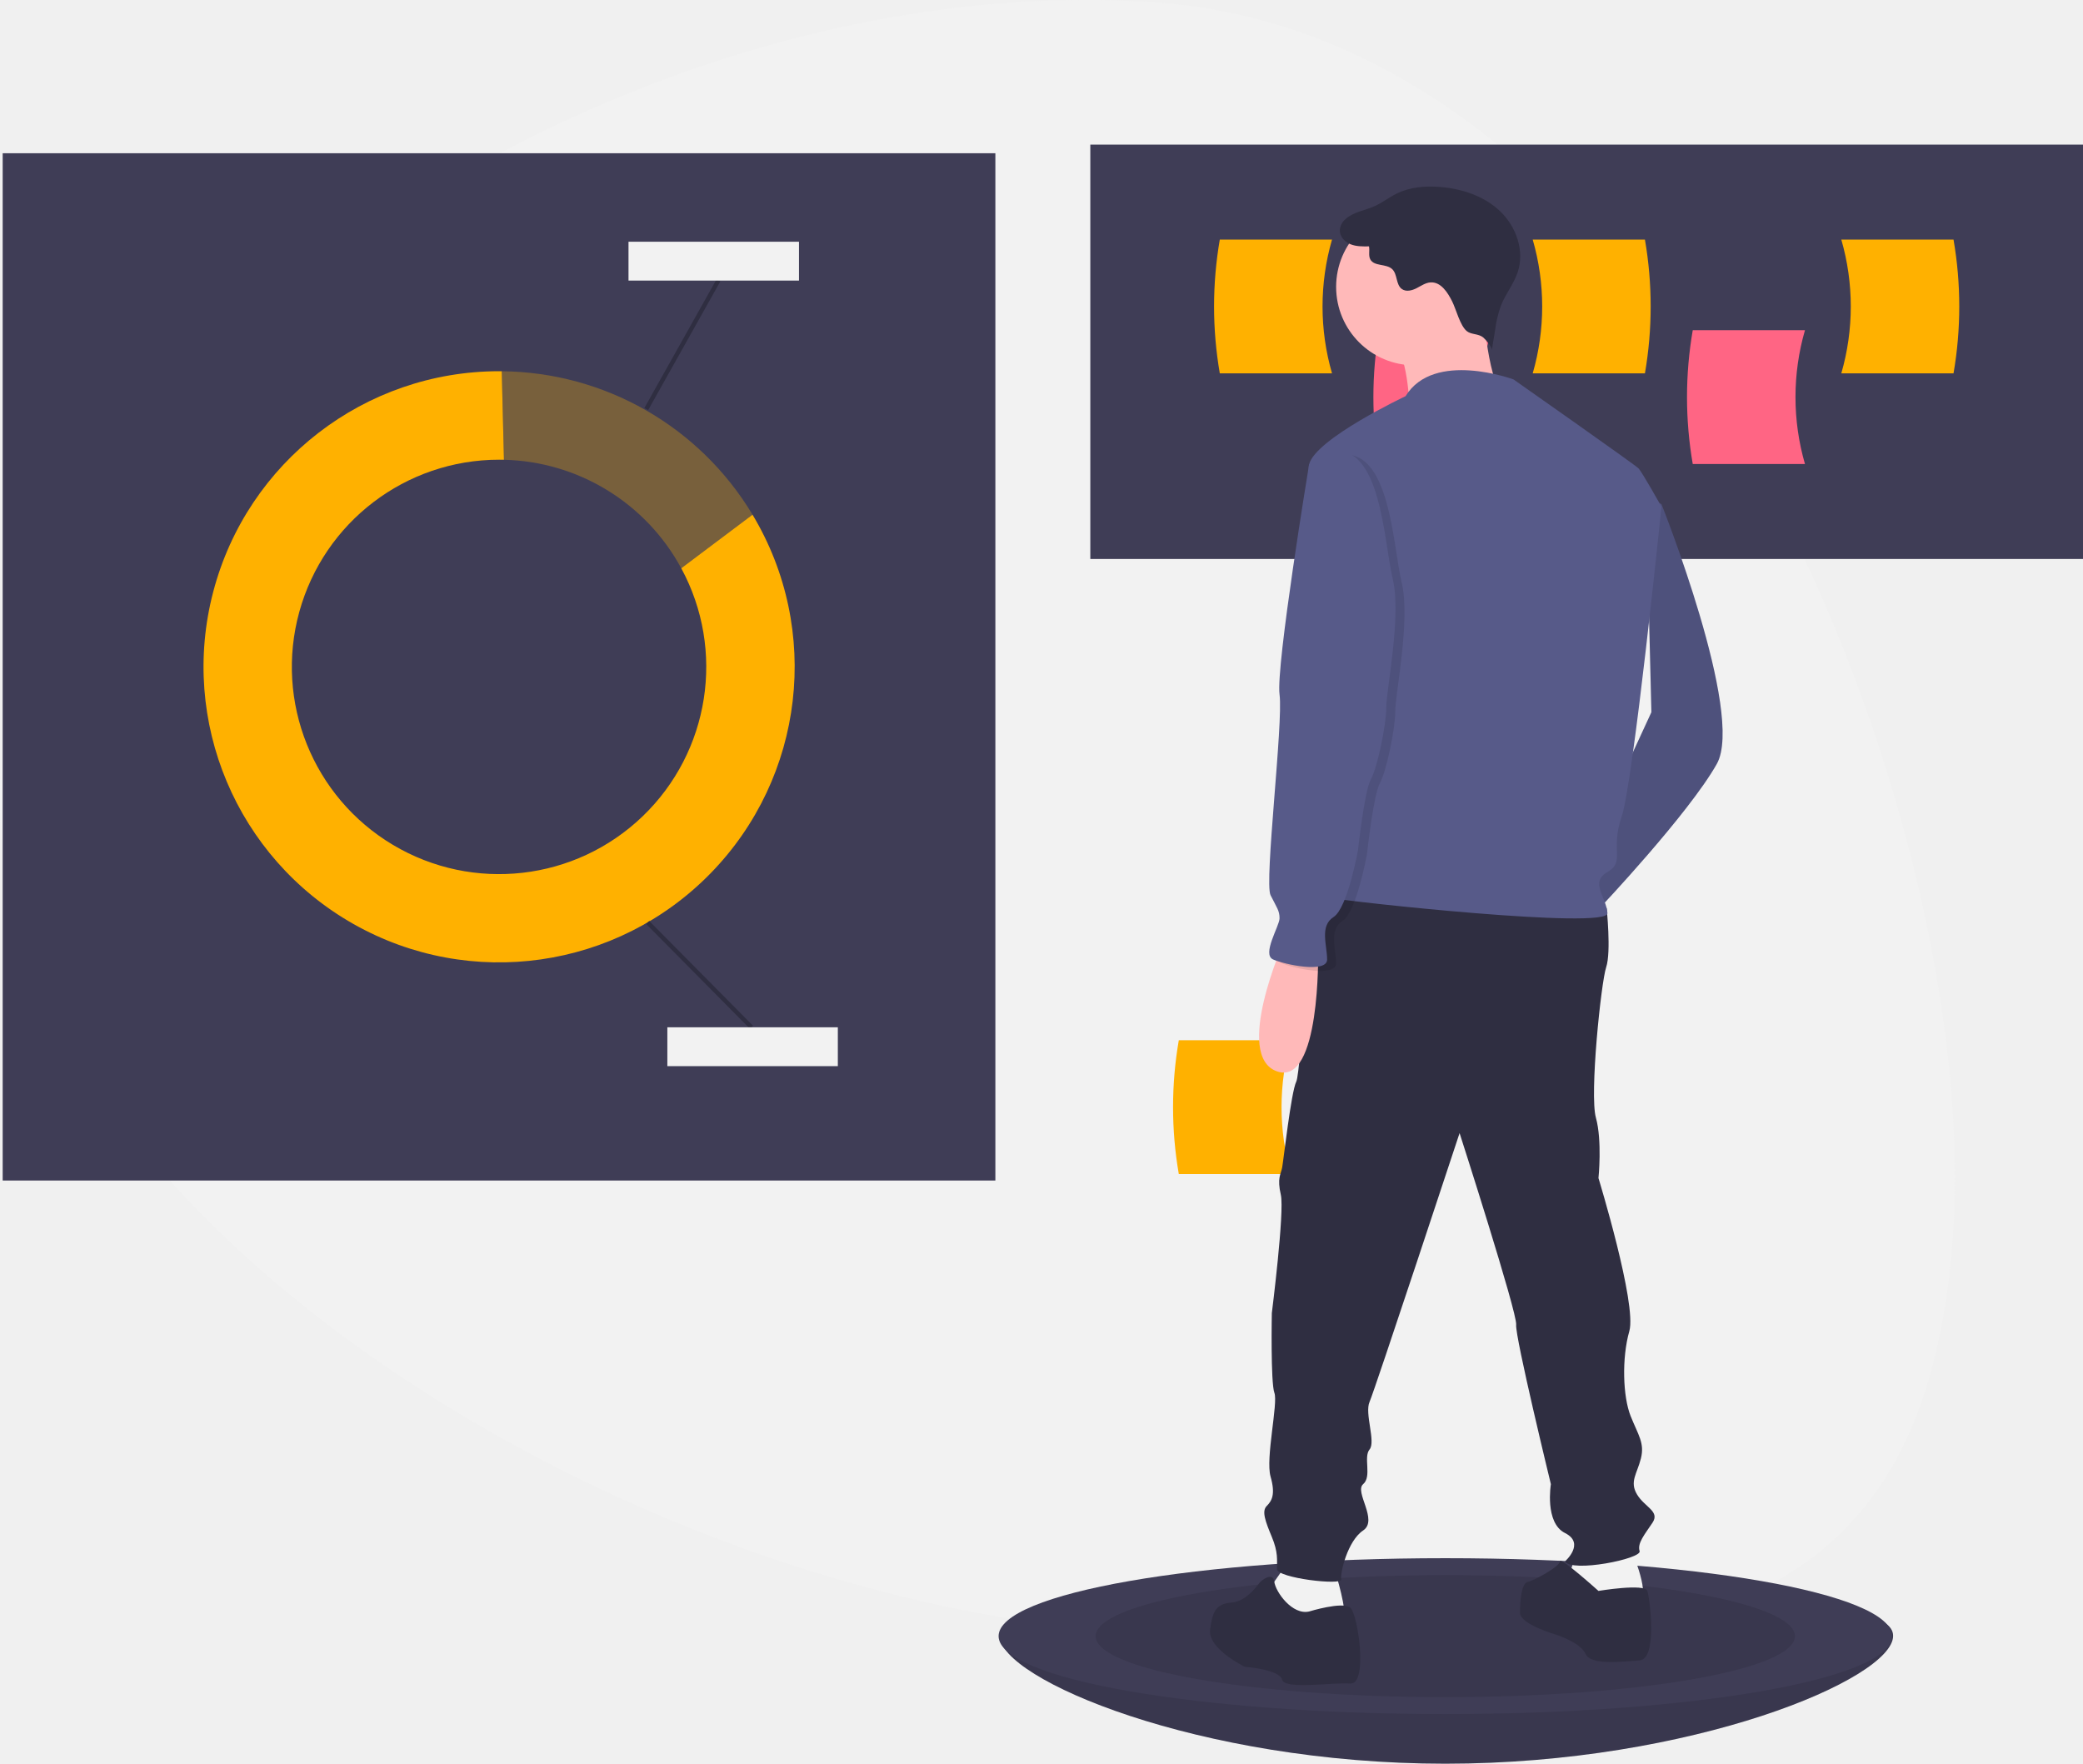
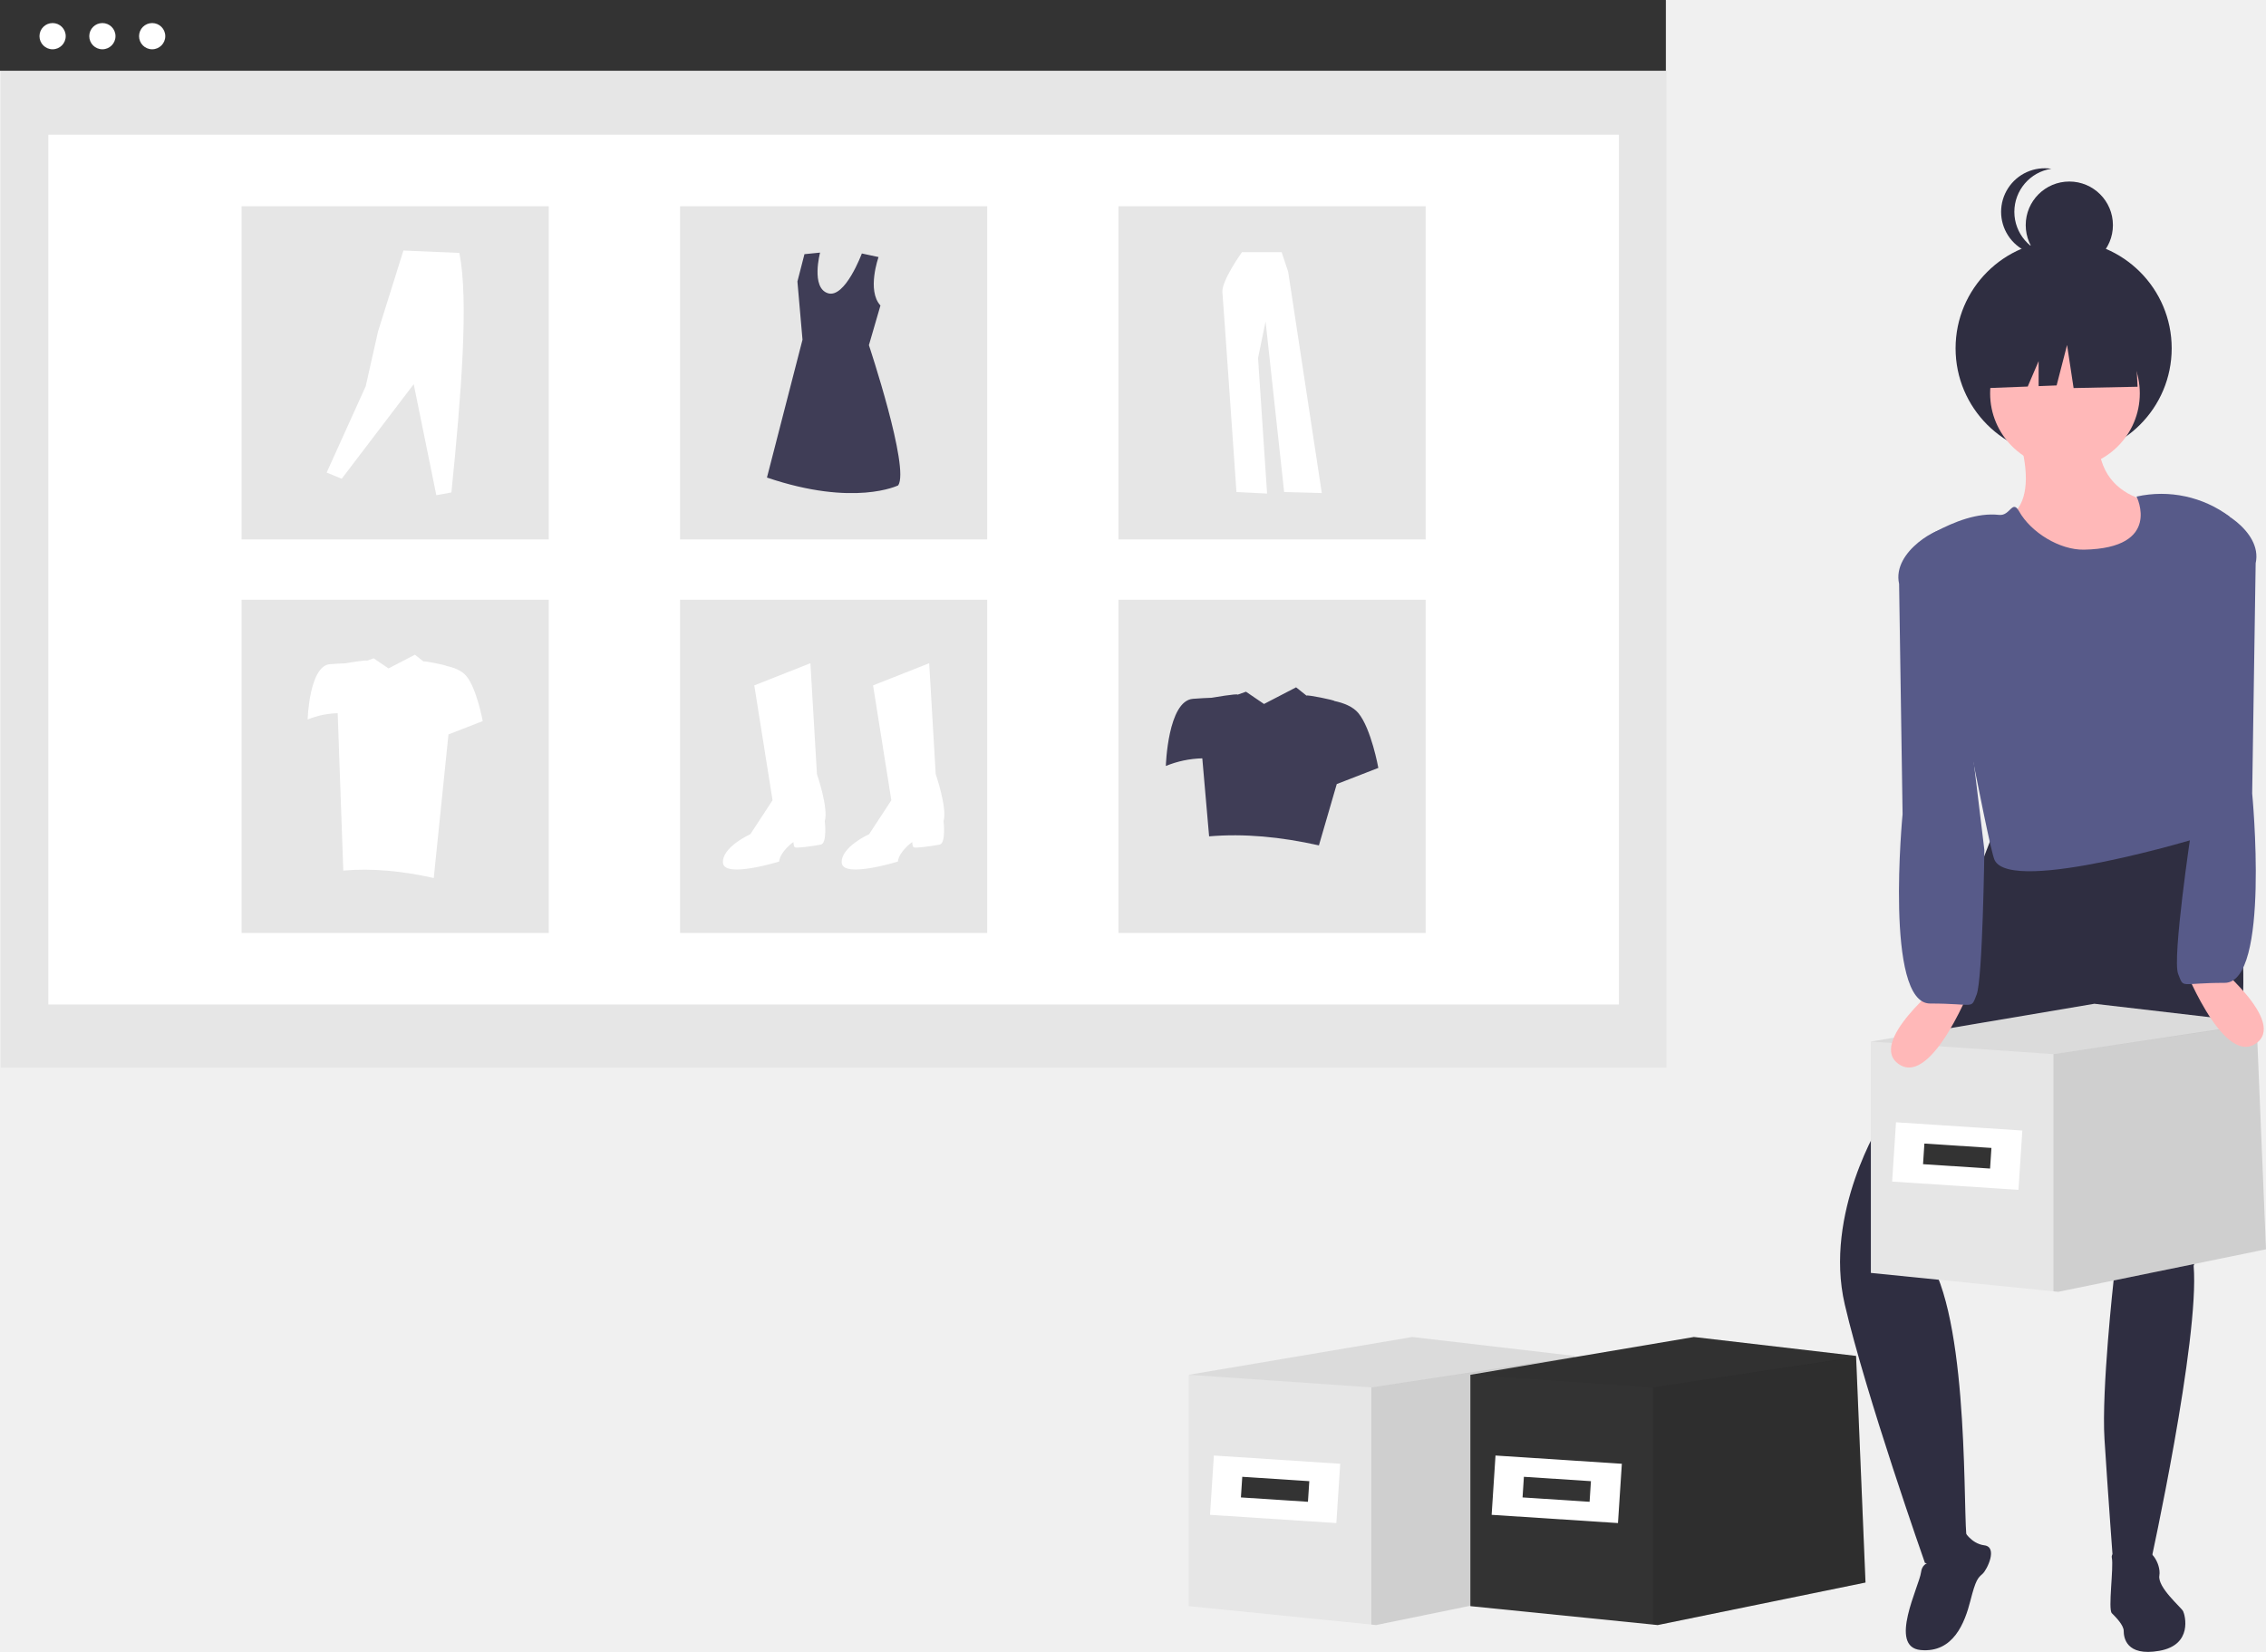
- <svg xmlns="http://www.w3.org/2000/svg" id="adb96194-0c93-4caf-add0-a6cc39fafbf3" data-name="Layer 1" width="965.245" height="817.223" viewBox="0 0 965.245 817.223">
-   <path d="M634.671,797.326C392.272,778.88,103.2,591.06,117.917,397.669S412.603,24.247,655.002,42.693,1036.934,422.555,1022.217,615.947,877.07,815.773,634.671,797.326Z" transform="translate(-117.3773 -41.38845)" fill="#f2f2f2" />
-   <rect x="1.245" y="71.008" width="460" height="476" fill="#3f3d56" />
-   <path d="M350.901,254.425c-.757-.018-1.516-.029-2.278-.029a95.95,95.95,0,1,0,84.443,50.297l-79.443,59.703Z" transform="translate(-117.3773 -41.38845)" fill="none" />
-   <path d="M433.066,304.693a96.013,96.013,0,1,1-84.443-50.297c.762,0,1.521.011,2.278.029l-1.015-41.013c-.421-.004-.841-.016-1.263-.016a136.961,136.961,0,1,0,117.471,66.476Z" transform="translate(-117.3773 -41.38845)" fill="#ffb100" />
-   <path d="M433.066,304.693l33.028-24.821A136.919,136.919,0,0,0,349.885,213.412l1.015,41.013A95.986,95.986,0,0,1,433.066,304.693Z" transform="translate(-117.3773 -41.38845)" fill="#ffb100" opacity="0.3" />
-   <line x1="300.136" y1="427.444" x2="348.245" y2="476.008" fill="none" stroke="#2f2e41" stroke-miterlimit="10" stroke-width="2" />
-   <line x1="332.909" y1="129.915" x2="299.472" y2="189.537" fill="none" stroke="#2f2e41" stroke-miterlimit="10" stroke-width="2" />
-   <rect x="309.245" y="476.008" width="79" height="18" fill="#f2f2f2" />
-   <rect x="291.245" y="112.008" width="79" height="18" fill="#f2f2f2" />
-   <rect x="505.245" y="67.008" width="460" height="192" fill="#3f3d56" />
-   <path d="M808.453,256.396h-52a181.872,181.872,0,0,1,0-62h52A111.559,111.559,0,0,0,808.453,256.396Z" transform="translate(-117.3773 -41.38845)" fill="#ff6584" />
-   <path d="M953.784,256.396h-52a181.872,181.872,0,0,1,0-62h52A111.559,111.559,0,0,0,953.784,256.396Z" transform="translate(-117.3773 -41.38845)" fill="#ff6584" />
-   <path d="M734.623,214.396h-52a181.872,181.872,0,0,1,0-62h52A111.559,111.559,0,0,0,734.623,214.396Z" transform="translate(-117.3773 -41.38845)" fill="#ffb100" />
-   <path d="M827.623,214.396h52a181.872,181.872,0,0,0,0-62h-52A111.559,111.559,0,0,1,827.623,214.396Z" transform="translate(-117.3773 -41.38845)" fill="#ffb100" />
-   <path d="M970.623,214.396h52a181.872,181.872,0,0,0,0-62h-52A111.559,111.559,0,0,1,970.623,214.396Z" transform="translate(-117.3773 -41.38845)" fill="#ffb100" />
-   <path d="M994.623,799.396c0,19.942-93.177,59.215-207.5,59.215s-206.5-39.274-206.5-59.215,92.177-13,206.5-13S994.623,779.454,994.623,799.396Z" transform="translate(-117.3773 -41.38845)" fill="#3f3d56" />
-   <path d="M994.623,799.396c0,19.942-93.177,59.215-207.5,59.215s-206.5-39.274-206.5-59.215,92.177-13,206.5-13S994.623,779.454,994.623,799.396Z" transform="translate(-117.3773 -41.38845)" opacity="0.1" />
-   <ellipse cx="669.745" cy="758.115" rx="207" ry="36.108" fill="#3f3d56" />
-   <ellipse cx="669.745" cy="758.115" rx="162" ry="28.258" opacity="0.1" />
-   <path d="M715.623,585.396h-52a181.872,181.872,0,0,1,0-62h52A111.559,111.559,0,0,0,715.623,585.396Z" transform="translate(-117.3773 -41.38845)" fill="#ffb100" />
-   <path d="M880.139,271.444l7.151,3.575s38.734,97.132,25.624,120.372-54.227,66.741-54.227,66.741l-7.747-22.048,31.683-68.688Z" transform="translate(-117.3773 -41.38845)" fill="#575a89" />
-   <path d="M880.139,271.444l7.151,3.575s38.734,97.132,25.624,120.372-54.227,66.741-54.227,66.741l-7.747-22.048,31.683-68.688Z" transform="translate(-117.3773 -41.38845)" opacity="0.1" />
-   <path d="M872.393,757.104s10.13,23.24,4.767,25.028-11.918,1.788-18.473,1.788-14.302-2.384-15.493-4.767,4.767-17.877,4.767-17.877Z" transform="translate(-117.3773 -41.38845)" fill="#f2f2f2" />
-   <path d="M735.931,769.022s6.555,20.857,3.575,22.048-12.514,6.555-17.877,4.767-13.706-5.959-15.493-7.747,0-11.322,0-11.322l8.343-11.918Z" transform="translate(-117.3773 -41.38845)" fill="#f2f2f2" />
-   <path d="M853.324,459.153l8.542,2.98s2.184,20.261-.199,27.412-7.747,58.994-4.767,69.721,1.192,28.007,1.192,28.007,17.877,58.398,14.302,70.912-2.98,30.391.596,39.33,6.555,12.514,4.767,19.665-5.363,10.726-1.788,16.685,10.726,7.747,7.151,13.11-7.151,9.534-5.959,13.11-31.583,10.13-34.562,4.767c0,0,9.534-8.343,0-13.11s-6.555-22.644-6.555-22.644-16.685-68.529-16.089-73.892-26.22-88.789-26.22-88.789S754.404,685.596,752.02,690.959s2.98,18.473,0,22.048,1.192,12.514-2.98,16.089,7.151,16.685,0,21.452-10.726,19.665-10.13,22.644-29.795-.596-29.795-4.767.596-7.747-2.384-14.898-4.767-11.918-2.384-14.302,4.171-5.363,1.788-13.706,3.575-33.966,1.788-38.734-1.192-36.946-1.192-36.946,5.959-47.076,4.171-54.823,0-9.534.596-12.514,4.171-35.158,6.555-39.925,5.363-86.406,19.069-90.577S853.324,459.153,853.324,459.153Z" transform="translate(-117.3773 -41.38845)" fill="#2f2e41" />
-   <path d="M858.091,778.556s21.452-3.575,22.644,0,4.767,31.583-3.575,32.179-22.644,2.384-25.028-2.98-13.706-8.939-13.706-8.939-16.685-4.767-16.685-10.13.596-13.706,3.575-14.302,14.898-7.151,14.898-9.534S858.091,778.556,858.091,778.556Z" transform="translate(-117.3773 -41.38845)" fill="#2f2e41" />
-   <path d="M724.013,788.091s15.493-4.767,19.069-1.788,8.343,35.754,0,35.158-30.391,2.98-31.583-1.788-17.281-5.959-17.281-5.959-17.281-8.343-16.089-17.281,2.98-11.918,10.13-12.514,12.514-8.939,13.11-9.534,5.85-4.952,6.5-.092S716.266,789.878,724.013,788.091Z" transform="translate(-117.3773 -41.38845)" fill="#2f2e41" />
-   <circle cx="655.5" cy="132.923" r="36.35" fill="#ffb9b9" />
-   <path d="M804.46,182.654s2.384,39.925,11.322,43.501-45.289,3.575-45.289,3.575-.596-25.028-8.343-30.987S804.46,182.654,804.46,182.654Z" transform="translate(-117.3773 -41.38845)" fill="#ffb9b9" />
-   <path d="M818.761,217.217s-36.946-13.706-50.056,7.747c0,0-41.713,19.665-44.693,31.583s25.028,101.303,25.028,101.303,0,73.892-5.959,81.639-17.281,16.089-9.534,17.877,129.311,14.898,128.715,7.151-8.343-14.302,0-19.069,1.192-10.13,6.555-25.624,18.473-143.612,18.473-143.612-8.939-16.089-10.726-17.877S818.761,217.217,818.761,217.217Z" transform="translate(-117.3773 -41.38845)" fill="#575a89" />
-   <path d="M712.095,478.222s-23.24,52.439-2.98,59.59S728.184,482.393,728.184,482.393Z" transform="translate(-117.3773 -41.38845)" fill="#ffb9b9" />
-   <path d="M790.313,181.072c-2.107-4.222-5.261-9.092-9.973-8.835-2.382.13-4.437,1.612-6.56,2.701s-4.844,1.763-6.785.376c-2.84-2.028-1.959-6.84-4.499-9.233-2.773-2.612-8.35-1.154-10.139-4.517-.955-1.796-.184-4.024-.6-6.015-2.902.054-5.898.093-8.588-.998s-5.02-3.617-4.945-6.519a7.456,7.456,0,0,1,2.663-5.127c3.663-3.331,8.962-3.97,13.482-5.99,3.597-1.608,6.725-4.113,10.261-5.852,6.085-2.993,13.105-3.573,19.867-3.057,10.252.783,20.62,4.186,28.054,11.289s11.369,18.309,8.163,28.078c-1.817,5.536-5.667,10.189-7.816,15.605a54.622,54.622,0,0,0-2.723,11.446l-1.509,9.255c.235-1.44-2.928-5.053-3.965-5.913-2.262-1.875-5.553-1.239-7.654-2.976C793.939,192.22,792.141,184.735,790.313,181.072Z" transform="translate(-117.3773 -41.38845)" fill="#2f2e41" />
-   <path d="M737.719,252.375l-9.534,5.959s-15.493,93.557-13.706,106.666-7.151,87.002-4.171,92.961,4.171,7.151,4.171,10.726-8.343,16.685-2.98,19.069,25.028,6.555,25.028,0-3.575-15.493,2.98-19.665,11.322-30.987,11.322-30.987,2.98-27.411,5.959-32.775,7.151-25.028,7.151-33.371,7.151-42.309,2.98-59.59S761.555,247.608,737.719,252.375Z" transform="translate(-117.3773 -41.38845)" opacity="0.1" />
-   <path d="M733.547,250.587l-9.534,5.959s-15.493,93.557-13.706,106.666-7.151,87.002-4.171,92.961,4.171,7.151,4.171,10.726-8.343,16.685-2.98,19.069,25.028,6.555,25.028,0-3.575-15.493,2.98-19.665,11.322-30.987,11.322-30.987,2.98-27.411,5.959-32.775,7.151-25.028,7.151-33.371,7.151-42.309,2.98-59.59S757.384,245.82,733.547,250.587Z" transform="translate(-117.3773 -41.38845)" fill="#575a89" />
+ <svg xmlns="http://www.w3.org/2000/svg" id="a80234ba-f3f6-42a2-9225-8d803f7486aa" data-name="Layer 1" width="877" height="639.474" viewBox="0 0 877 639.474">
+   <rect x="0.275" y="0.365" width="644.725" height="412.91" fill="#e6e6e6" />
+   <rect x="18.711" y="52.155" width="607.853" height="336.693" fill="#fff" />
+   <rect width="644.725" height="27.39" fill="#333333" />
+   <circle cx="20.354" cy="14.003" r="5.077" fill="#fff" />
+   <circle cx="39.624" cy="14.003" r="5.077" fill="#fff" />
+   <circle cx="58.893" cy="14.003" r="5.077" fill="#fff" />
+   <rect x="93.501" y="79.848" width="118.887" height="128.982" fill="#e6e6e6" />
+   <rect x="263.193" y="79.848" width="118.887" height="128.982" fill="#e6e6e6" />
+   <rect x="432.885" y="79.848" width="118.887" height="128.982" fill="#e6e6e6" />
+   <rect x="93.501" y="232.176" width="118.887" height="128.982" fill="#e6e6e6" />
+   <rect x="263.193" y="232.176" width="118.887" height="128.982" fill="#e6e6e6" />
+   <rect x="432.885" y="232.176" width="118.887" height="128.982" fill="#e6e6e6" />
+   <path d="M453.428,395.588l21.722-8.588,2.526,42.939s4.546,13.134,3.031,18.186c0,0,1.01,8.588-1.515,9.093s-9.598,1.515-10.103,1.01-.505-2.021-.505-2.021-5.052,3.536-5.557,7.577c0,0-21.217,6.567-21.722.505s10.608-11.114,10.608-11.114l8.588-13.134Z" transform="translate(-161.5 -130.2629)" fill="#fff" />
+   <path d="M499.397,395.588l21.722-8.588,2.526,42.939s4.546,13.134,3.031,18.186c0,0,1.01,8.588-1.515,9.093s-9.598,1.515-10.103,1.01-.505-2.021-.505-2.021-5.052,3.536-5.557,7.577c0,0-21.217,6.567-21.722.505s10.608-11.114,10.608-11.114l8.588-13.134Z" transform="translate(-161.5 -130.2629)" fill="#fff" />
+   <path d="M501.522,229.773s-4.625,12.924.734,18.752l-4.468,15.353s15.874,47.622,11.339,54.274c0,0-16.932,8.466-50.796-3.024l13.757-53.367-1.965-22.526,2.721-10.583,6.047-.605s-3.628,13.606,3.024,15.723S495.056,228.387,495.056,228.387Z" transform="translate(-161.5 -130.2629)" fill="#3f3d56" />
+   <path d="M287.921,313.204l5.837,2.388,27.858-36.613,8.755,42.98,5.837-1.061c3.744-37.055,6.797-74.85,3.051-92.726l-21.623-.929-9.816,31.307L303.044,279.775Z" transform="translate(-161.5 -130.2629)" fill="#fff" />
+   <path d="M642.178,227.875s-7.966,11.074-7.577,15.543,5.44,77.327,5.44,77.327l11.852.583L648.395,268.87l2.914-14.183,7.189,66.058,14.572.389-13.017-85.681-2.526-7.577Z" transform="translate(-161.5 -130.2629)" fill="#fff" />
+   <path d="M687.2,406.281c-2.115-2.538-5.751-3.91-9.242-4.652.105-.317-10.618-2.532-10.798-2.076l-4.041-3.219-12.415,6.447-6.977-4.75-3.241,1.15c.132-.572-10.061,1.194-10.061,1.194-1.947.07-4.434.192-7.218.406-9.749.75-10.499,25.997-10.499,25.997a39.852,39.852,0,0,1,14.113-2.955l2.635,30.202c13.553-1.162,27.767.19,42.496,3.5L678.86,433.785l16.089-6.257S692.2,412.28,687.2,406.281Z" transform="translate(-161.5 -130.2629)" fill="#3f3d56" />
+   <path d="M341.941,391.901c-1.743-2.091-4.738-3.222-7.615-3.833.086-.262-8.749-2.086-8.897-1.71l-3.33-2.652-10.229,5.312-5.749-3.913-2.67.948c.109-.471-8.29.983-8.29.983-1.604.058-3.654.158-5.947.335-8.033.618-8.651,21.421-8.651,21.421a32.836,32.836,0,0,1,11.629-2.435L294.362,467.27c11.167-.958,22.879.157,35.015,2.884l5.692-55.59,13.257-5.155S346.06,396.845,341.941,391.901Z" transform="translate(-161.5 -130.2629)" fill="#fff" />
+   <polygon points="613 612.618 532.578 629.079 530.745 628.892 460.071 621.759 460.071 532.196 546.587 517.569 609.346 524.888 609.369 525.285 609.369 525.472 613 612.618" fill="#e6e6e6" />
+   <polygon points="613 612.618 532.578 629.079 530.745 628.892 530.745 537.076 609.369 525.285 613 612.618" opacity="0.1" style="isolation:isolate" />
+   <polygon points="609.369 525.472 609.346 525.495 530.745 537.076 460.071 532.196 546.587 517.569 609.346 524.888 609.369 525.285 609.369 525.472" opacity="0.05" style="isolation:isolate" />
+   <rect x="630.5" y="695.287" width="49" height="23" transform="translate(-114.0789 -171.4202) rotate(3.73411)" fill="#fff" />
+   <rect x="642" y="702.787" width="26" height="8" transform="translate(-114.0789 -171.4202) rotate(3.73411)" fill="#333333" />
+   <polygon points="722 612.618 641.578 629.079 639.745 628.892 569.071 621.759 569.071 532.196 655.587 517.569 718.346 524.888 718.369 525.285 718.369 525.472 722 612.618" fill="#333333" />
+   <polygon points="722 612.618 641.578 629.079 639.745 628.892 639.745 537.076 718.369 525.285 722 612.618" opacity="0.1" style="isolation:isolate" />
+   <polygon points="718.369 525.472 718.346 525.495 639.745 537.076 569.071 532.196 655.587 517.569 718.346 524.888 718.369 525.285 718.369 525.472" opacity="0.05" style="isolation:isolate" />
+   <rect x="739.5" y="695.287" width="49" height="23" transform="translate(-113.8475 -178.519) rotate(3.73411)" fill="#fff" />
+   <rect x="751" y="702.787" width="26" height="8" transform="translate(-113.8475 -178.519) rotate(3.73411)" fill="#333333" />
+   <path d="M941.695,295.884s14.19,36.656-11.825,36.656,40.204,36.656,66.218,15.372,10.642-22.467,10.642-22.467-34.291,3.547-33.109-27.197Z" transform="translate(-161.5 -130.2629)" fill="#ffb8b8" />
+   <circle cx="798.679" cy="134.835" r="41.82" fill="#2f2e41" />
+   <path d="M934.6,448.422,889.666,564.303S867.2,599.777,875.477,635.251,906.5,735.287,906.5,735.287s17.183,4.372,16-11,.737-89.898-17-110l71.669-81.911,2.365,93.415s-4.73,42.569-3.547,61.488,3.547,50.846,3.547,50.846l14.19-2.365s19.142-87.094,16.777-115.473c0,0,43.934-137.891-1-171Z" transform="translate(-161.5 -130.2629)" fill="#2f2e41" />
+   <path d="M911.44,735.095s-5.785-1.473-6.452,3.833-12.835,28.903-.131,30.085,17.1-10.705,19.228-19.062,2.934-8.836,4.711-10.437,6.006-10.373.7-11.039-8.027-5.885-8.027-5.885S919.796,737.223,911.44,735.095Z" transform="translate(-161.5 -130.2629)" fill="#2f2e41" />
+   <path d="M988.797,730.991s-10.73-1.533-9.963,2.299-1.533,19.927,0,21.459,4.598,4.598,4.598,6.898.766,9.963,13.795,7.664,9.963-13.795,9.197-15.328-9.963-9.197-9.197-13.795S993.395,727.926,988.797,730.991Z" transform="translate(-161.5 -130.2629)" fill="#2f2e41" />
+   <circle cx="799.195" cy="152.276" r="28.966" fill="#ffb8b8" />
+   <path d="M988.402,322.489s10.103,19.989-20.35,20.556c-9.362.174-20.495-6.648-25.091-14.806-2.708-4.806-3.392,1.832-7.77,1.345-8.292-.921-17.15,2.518-25.076,6.733a5.001,5.001,0,0,0-2.442,5.866C913.684,362.127,930.85,458.064,933.5,463.287c6.767,13.339,80-9,80-9,1.004-36.294-12.17-87.071,11-124A44.135,44.135,0,0,0,988.402,322.489Z" transform="translate(-161.5 -130.2629)" fill="#575a89" />
+   <polygon points="826.283 130.002 805.06 118.886 775.753 123.433 769.69 150.214 784.784 149.633 789 139.794 789 149.471 795.965 149.203 800.007 133.539 802.534 150.214 827.292 149.708 826.283 130.002" fill="#2f2e41" />
+   <circle cx="800.88" cy="87.146" r="16.875" fill="#2f2e41" />
+   <path d="M941.104,212.273a16.879,16.879,0,0,1,14.307-16.68,16.875,16.875,0,1,0,0,33.361A16.879,16.879,0,0,1,941.104,212.273Z" transform="translate(-161.5 -130.2629)" fill="#2f2e41" />
+   <polygon points="877 483.618 796.578 500.079 794.745 499.892 724.071 492.759 724.071 403.196 810.587 388.569 873.346 395.888 873.369 396.285 873.369 396.472 877 483.618" fill="#e6e6e6" />
+   <polygon points="877 483.618 796.578 500.079 794.745 499.892 794.745 408.076 873.369 396.285 877 483.618" opacity="0.1" style="isolation:isolate" />
+   <polygon points="873.369 396.472 873.346 396.495 794.745 408.076 724.071 403.196 810.587 388.569 873.346 395.888 873.369 396.285 873.369 396.472" opacity="0.05" style="isolation:isolate" />
+   <rect x="894.5" y="566.287" width="49" height="23" transform="translate(-121.9197 -188.8875) rotate(3.73411)" fill="#fff" />
+   <rect x="906" y="573.787" width="26" height="8" transform="translate(-121.9197 -188.8875) rotate(3.73411)" fill="#333333" />
+   <path d="M913.221,510.457s-29.562,23.649-16.555,31.927,28.379-31.927,28.379-31.927Z" transform="translate(-161.5 -130.2629)" fill="#ffb8b8" />
+   <path d="M914.5,335.287c-1.531-1.726-20.867,8.136-18,21l1.349,89.134s-7.095,73.313,10.642,73.313,15.644,2.465,18.009-3.447,3-56,3-56Z" transform="translate(-161.5 -130.2629)" fill="#575a89" />
+   <path d="M1005.954,502.457s15.372,40.204,28.379,31.927-16.555-31.927-16.555-31.927Z" transform="translate(-161.5 -130.2629)" fill="#ffb8b8" />
+   <path d="M1009.5,452.287s-7.365,49.088-5,55,.272,3.447,18.009,3.447,10.642-73.313,10.642-73.313L1034.5,348.287c2.867-12.864-16.469-22.726-18-21l-17,58Z" transform="translate(-161.5 -130.2629)" fill="#575a89" />
</svg>
